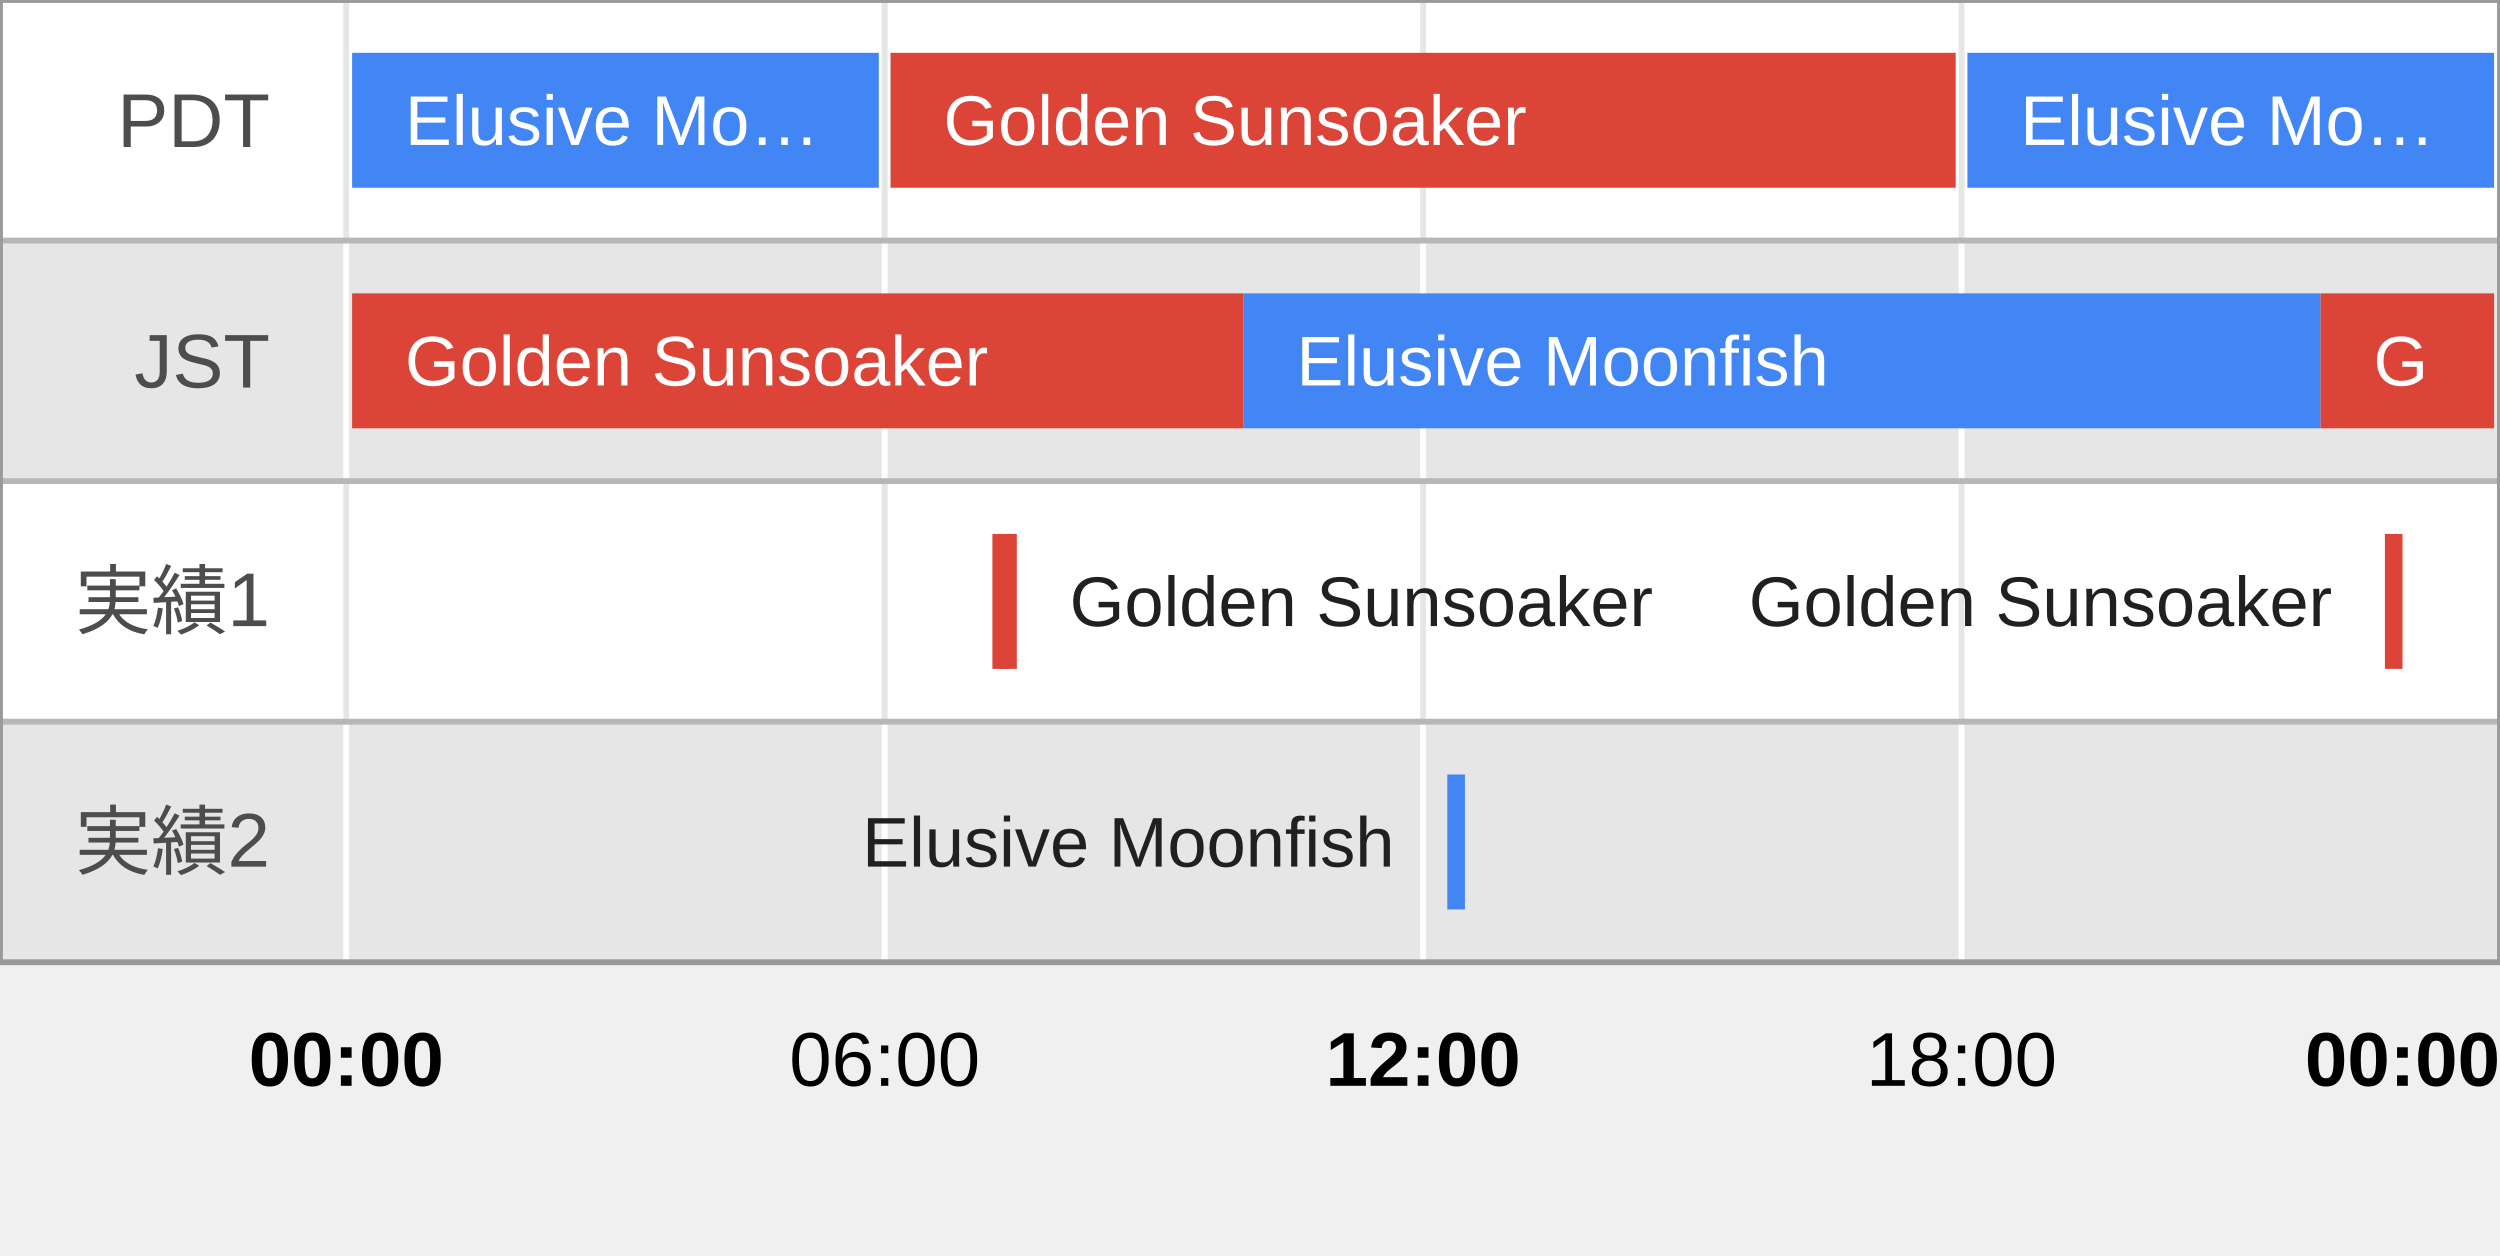
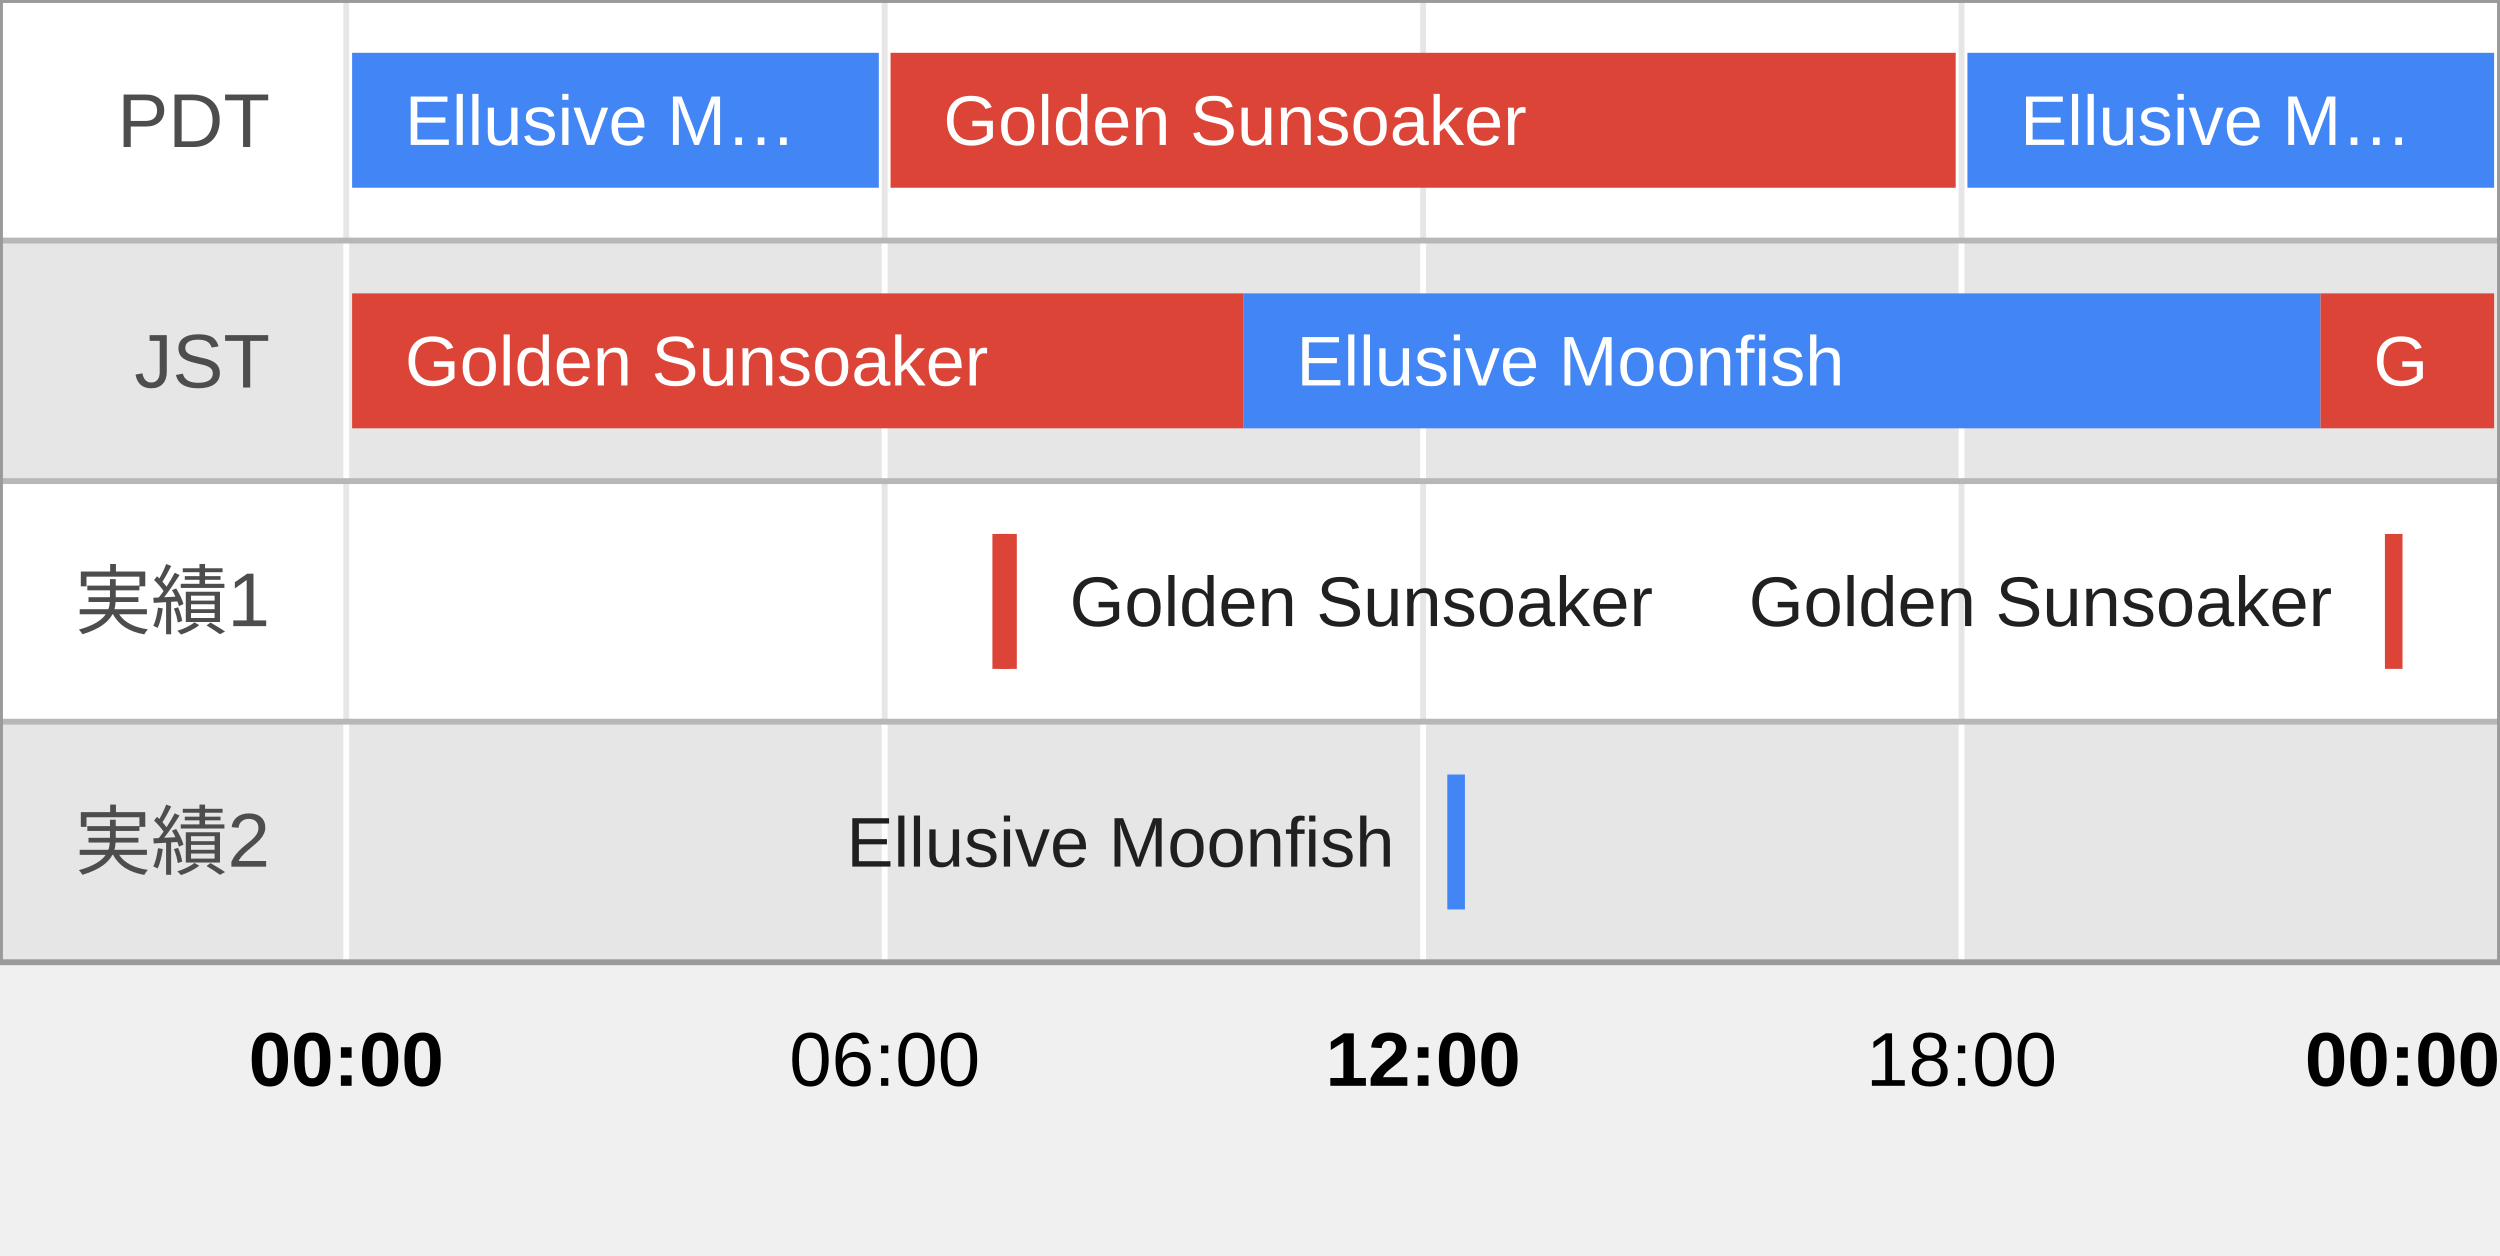
<svg xmlns="http://www.w3.org/2000/svg" width="426" height="214" aria-label="グラフ。" style="overflow: hidden;">
-   <defs id="_ABSTRACT_RENDERER_ID_104" />
+   <defs id="_ABSTRACT_RENDERER_ID_64" />
  <g>
    <rect x="0" y="0" width="426" height="40.992" stroke="none" stroke-width="0" fill="#ffffff" />
    <path d="M59,0L59,40.992" stroke="#e6e6e6" stroke-width="1" fill-opacity="1" fill="none" />
    <path d="M150.75,0L150.75,40.992" stroke="#e6e6e6" stroke-width="1" fill-opacity="1" fill="none" />
    <path d="M242.5,0L242.5,40.992" stroke="#e6e6e6" stroke-width="1" fill-opacity="1" fill="none" />
    <path d="M334.25,0L334.25,40.992" stroke="#e6e6e6" stroke-width="1" fill-opacity="1" fill="none" />
    <path d="M426,0L426,40.992" stroke="#e6e6e6" stroke-width="1" fill-opacity="1" fill="none" />
    <rect x="0" y="40.992" width="426" height="40.992" stroke="none" stroke-width="0" fill="#e6e6e6" />
    <path d="M59,40.992L59,81.984" stroke="#ffffff" stroke-width="1" fill-opacity="1" fill="none" />
    <path d="M150.75,40.992L150.75,81.984" stroke="#ffffff" stroke-width="1" fill-opacity="1" fill="none" />
    <path d="M242.5,40.992L242.5,81.984" stroke="#ffffff" stroke-width="1" fill-opacity="1" fill="none" />
    <path d="M334.25,40.992L334.25,81.984" stroke="#ffffff" stroke-width="1" fill-opacity="1" fill="none" />
    <path d="M426,40.992L426,81.984" stroke="#ffffff" stroke-width="1" fill-opacity="1" fill="none" />
    <rect x="0" y="81.984" width="426" height="40.992" stroke="none" stroke-width="0" fill="#ffffff" />
    <path d="M59,81.984L59,122.976" stroke="#e6e6e6" stroke-width="1" fill-opacity="1" fill="none" />
    <path d="M150.75,81.984L150.75,122.976" stroke="#e6e6e6" stroke-width="1" fill-opacity="1" fill="none" />
    <path d="M242.5,81.984L242.5,122.976" stroke="#e6e6e6" stroke-width="1" fill-opacity="1" fill="none" />
    <path d="M334.25,81.984L334.25,122.976" stroke="#e6e6e6" stroke-width="1" fill-opacity="1" fill="none" />
    <path d="M426,81.984L426,122.976" stroke="#e6e6e6" stroke-width="1" fill-opacity="1" fill="none" />
    <rect x="0" y="122.976" width="426" height="40.992" stroke="none" stroke-width="0" fill="#e6e6e6" />
    <path d="M59,122.976L59,163.968" stroke="#ffffff" stroke-width="1" fill-opacity="1" fill="none" />
    <path d="M150.75,122.976L150.75,163.968" stroke="#ffffff" stroke-width="1" fill-opacity="1" fill="none" />
    <path d="M242.5,122.976L242.5,163.968" stroke="#ffffff" stroke-width="1" fill-opacity="1" fill="none" />
    <path d="M334.25,122.976L334.25,163.968" stroke="#ffffff" stroke-width="1" fill-opacity="1" fill="none" />
    <path d="M426,122.976L426,163.968" stroke="#ffffff" stroke-width="1" fill-opacity="1" fill="none" />
    <path d="M0,40.992L426,40.992" stroke="#b7b7b7" stroke-width="1" fill-opacity="1" fill="none" />
    <path d="M0,81.984L426,81.984" stroke="#b7b7b7" stroke-width="1" fill-opacity="1" fill="none" />
    <path d="M0,122.976L426,122.976" stroke="#b7b7b7" stroke-width="1" fill-opacity="1" fill="none" />
    <text text-anchor="end" x="46" y="25.046" font-family="Arial" font-size="13" stroke="none" stroke-width="0" fill="#4d4d4d">PDT</text>
    <text text-anchor="end" x="46" y="66.038" font-family="Arial" font-size="13" stroke="none" stroke-width="0" fill="#4d4d4d">JST</text>
    <text text-anchor="end" x="46" y="107.03" font-family="Arial" font-size="13" stroke="none" stroke-width="0" fill="#4d4d4d">実績1</text>
    <text text-anchor="end" x="46" y="148.022" font-family="Arial" font-size="13" stroke="none" stroke-width="0" fill="#4d4d4d">実績2</text>
    <rect x="0" y="0" width="426" height="163.968" stroke="#9a9a9a" stroke-width="1" fill-opacity="1" fill="none" />
  </g>
  <g>
    <text text-anchor="middle" x="59" y="185.018" font-family="Arial" font-size="13" font-weight="bold" stroke="none" stroke-width="0" fill="#000000">00:00</text>
    <text text-anchor="middle" x="150.75" y="185.018" font-family="Arial" font-size="13" stroke="none" stroke-width="0" fill="#000000">06:00</text>
    <text text-anchor="middle" x="242.5" y="185.018" font-family="Arial" font-size="13" font-weight="bold" stroke="none" stroke-width="0" fill="#000000">12:00</text>
    <text text-anchor="middle" x="334.25" y="185.018" font-family="Arial" font-size="13" stroke="none" stroke-width="0" fill="#000000">18:00</text>
    <text text-anchor="end" x="426" y="185.018" font-family="Arial" font-size="13" font-weight="bold" stroke="none" stroke-width="0" fill="#000000">00:00</text>
  </g>
  <g />
  <g>
    <rect x="60" y="9" width="89.75" height="22.992" stroke="none" stroke-width="0" fill="#4285f4" />
-     <text text-anchor="start" x="69" y="24.696" font-family="Arial" font-size="12" stroke="none" stroke-width="0" fill="#ffffff">Elusive Mo…</text>
+     <text text-anchor="start" x="69" y="24.696" font-family="Arial" font-size="12" stroke="none" stroke-width="0" fill="#ffffff">Ellusive M…</text>
    <rect x="151.75" y="9" width="181.5" height="22.992" stroke="none" stroke-width="0" fill="#db4437" />
    <text text-anchor="start" x="160.75" y="24.696" font-family="Arial" font-size="12" stroke="none" stroke-width="0" fill="#ffffff">Golden Sunsoaker</text>
    <rect x="335.25" y="9" width="89.75" height="22.992" stroke="none" stroke-width="0" fill="#4285f4" />
-     <text text-anchor="start" x="344.25" y="24.696" font-family="Arial" font-size="12" stroke="none" stroke-width="0" fill="#ffffff">Elusive Mo…</text>
+     <text text-anchor="start" x="344.25" y="24.696" font-family="Arial" font-size="12" stroke="none" stroke-width="0" fill="#ffffff">Ellusive M…</text>
    <rect x="60" y="49.992" width="151.917" height="22.992" stroke="none" stroke-width="0" fill="#db4437" />
    <text text-anchor="start" x="69" y="65.688" font-family="Arial" font-size="12" stroke="none" stroke-width="0" fill="#ffffff">Golden Sunsoaker</text>
    <rect x="211.917" y="49.992" width="183.5" height="22.992" stroke="none" stroke-width="0" fill="#4285f4" />
-     <text text-anchor="start" x="220.917" y="65.688" font-family="Arial" font-size="12" stroke="none" stroke-width="0" fill="#ffffff">Elusive Moonfish</text>
+     <text text-anchor="start" x="220.917" y="65.688" font-family="Arial" font-size="12" stroke="none" stroke-width="0" fill="#ffffff">Ellusive Moonfish</text>
    <rect x="395.417" y="49.992" width="29.583" height="22.992" stroke="none" stroke-width="0" fill="#db4437" />
    <text text-anchor="start" x="404.417" y="65.688" font-family="Arial" font-size="12" stroke="none" stroke-width="0" fill="#ffffff">G</text>
    <rect x="169.106" y="90.984" width="3" height="22.992" stroke="none" stroke-width="0" fill="#db4437" />
    <rect x="170.265" y="90.984" width="3" height="22.992" stroke="none" stroke-width="0" fill="#db4437" />
    <text text-anchor="start" x="182.265" y="106.68" font-family="Arial" font-size="12" stroke="none" stroke-width="0" fill="#202020">Golden Sunsoaker</text>
    <rect x="406.39" y="90.984" width="3" height="22.992" stroke="none" stroke-width="0" fill="#db4437" />
    <text text-anchor="end" x="397.39" y="106.68" font-family="Arial" font-size="12" stroke="none" stroke-width="0" fill="#202020">Golden Sunsoaker</text>
    <rect x="246.622" y="131.976" width="3" height="22.992" stroke="none" stroke-width="0" fill="#4285f4" />
-     <text text-anchor="end" x="237.622" y="147.672" font-family="Arial" font-size="12" stroke="none" stroke-width="0" fill="#202020">Elusive Moonfish</text>
+     <text text-anchor="end" x="237.622" y="147.672" font-family="Arial" font-size="12" stroke="none" stroke-width="0" fill="#202020">Ellusive Moonfish</text>
  </g>
  <g />
  <g />
  <g />
  <g />
</svg>
